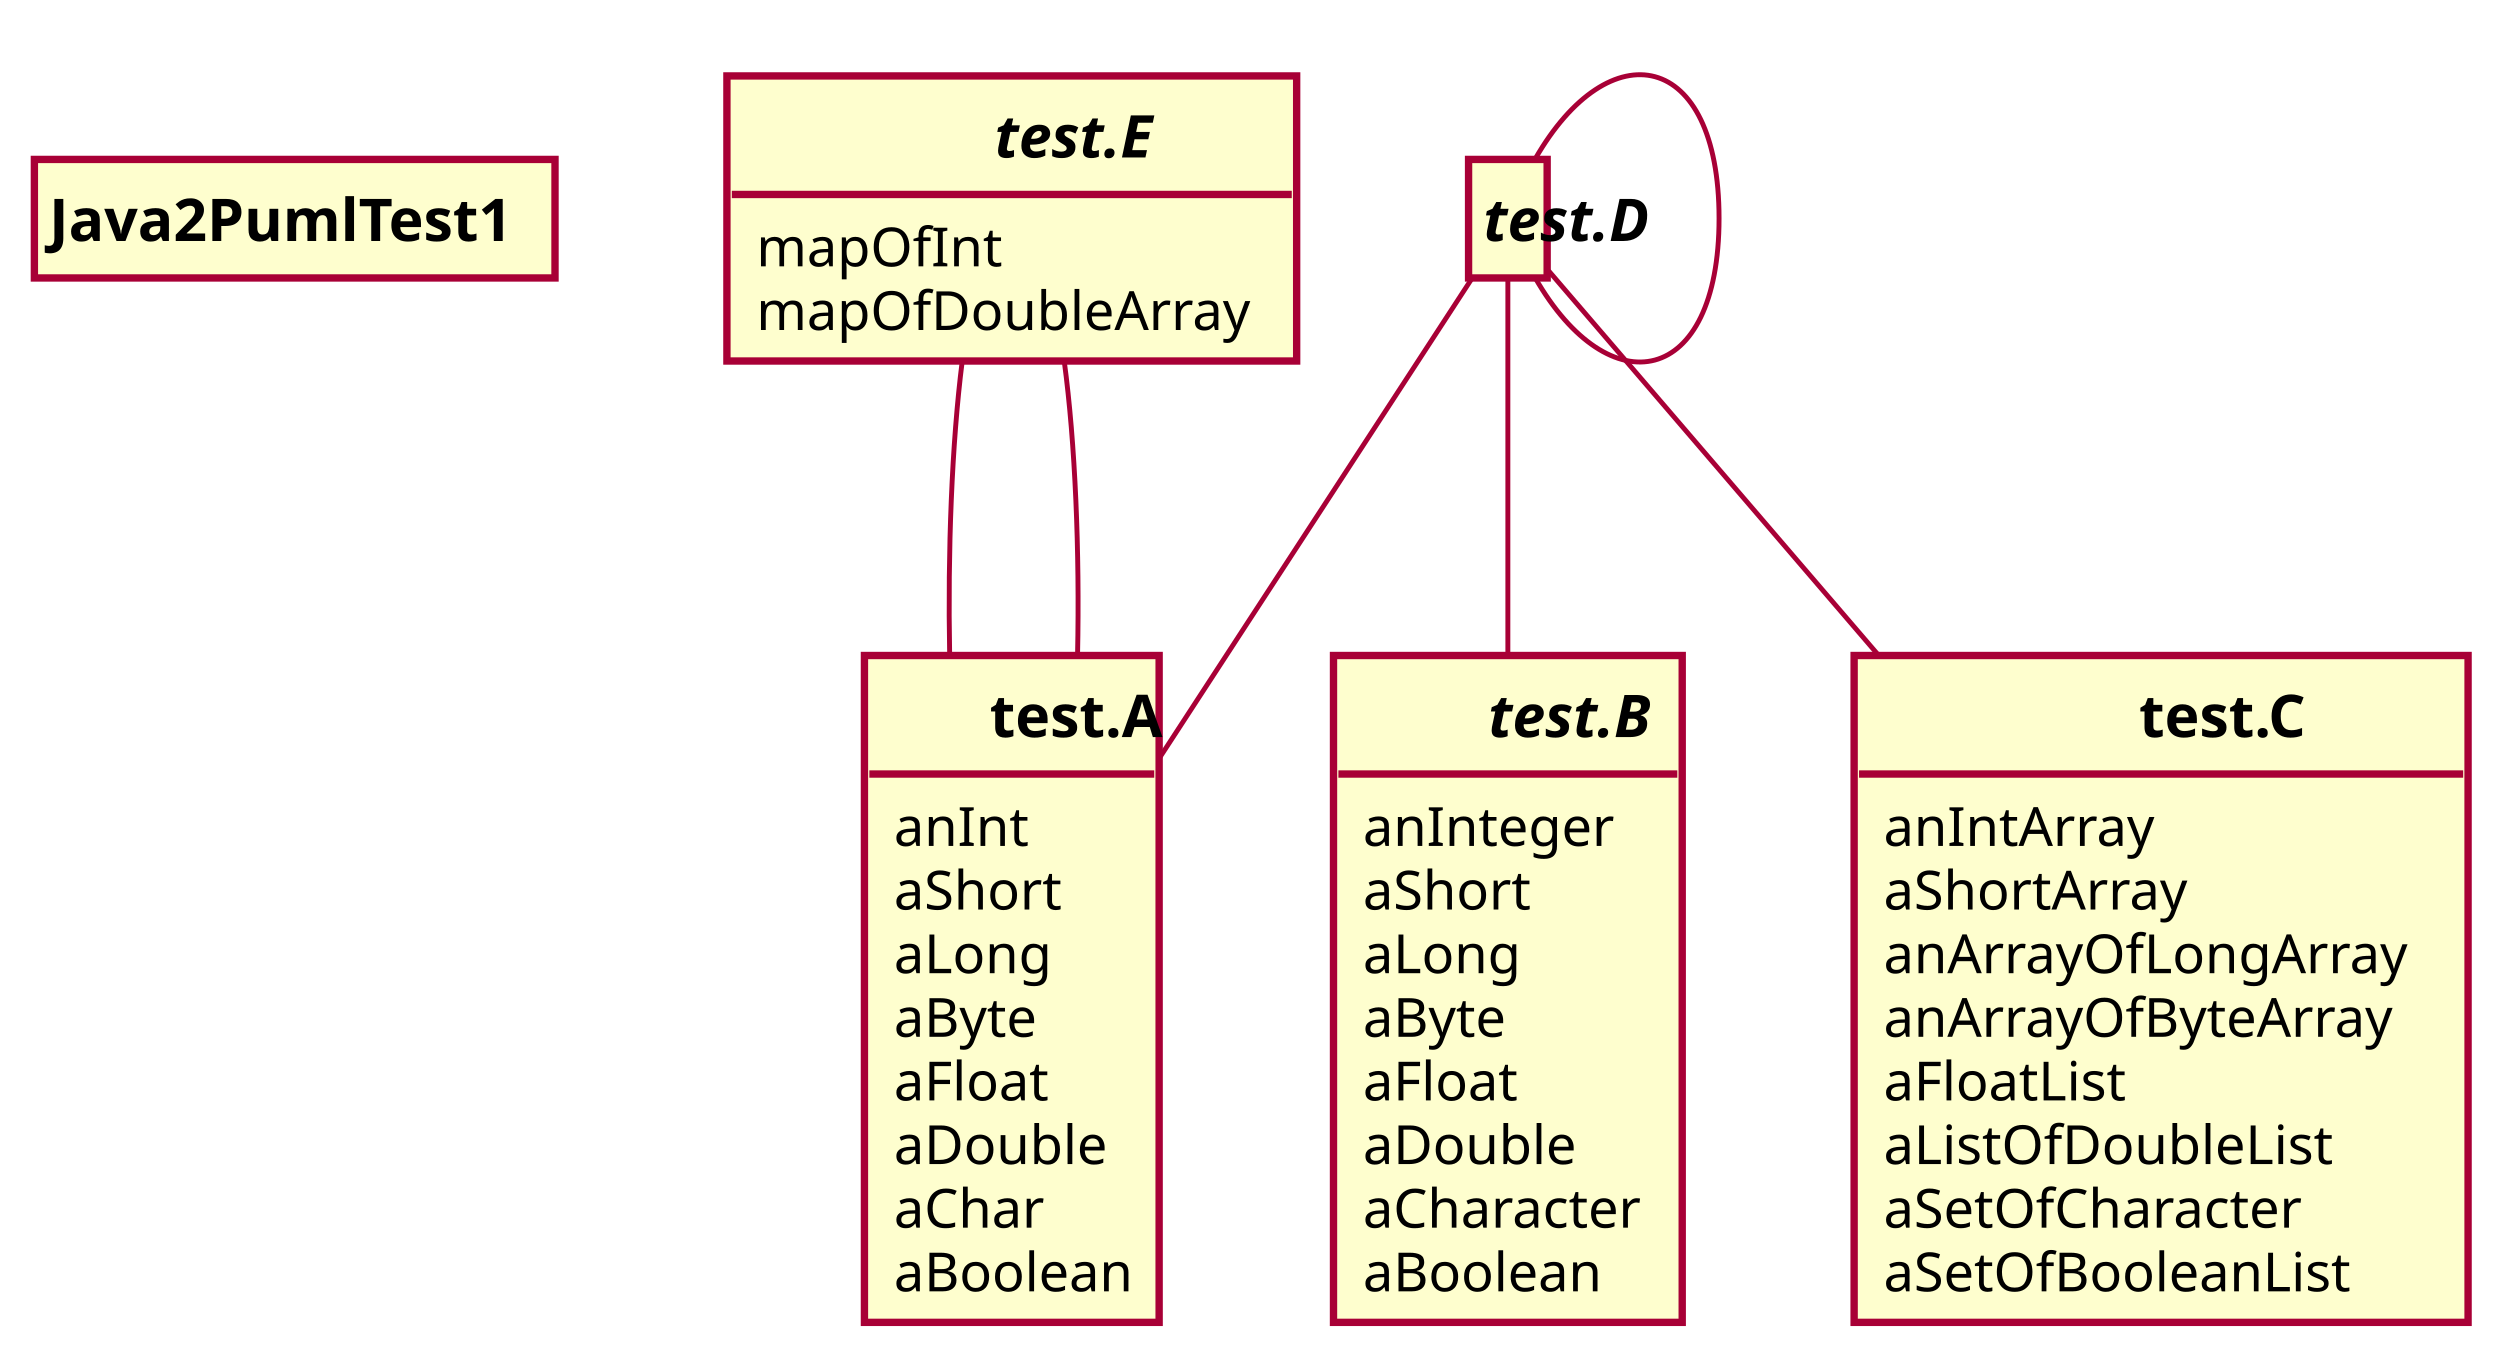
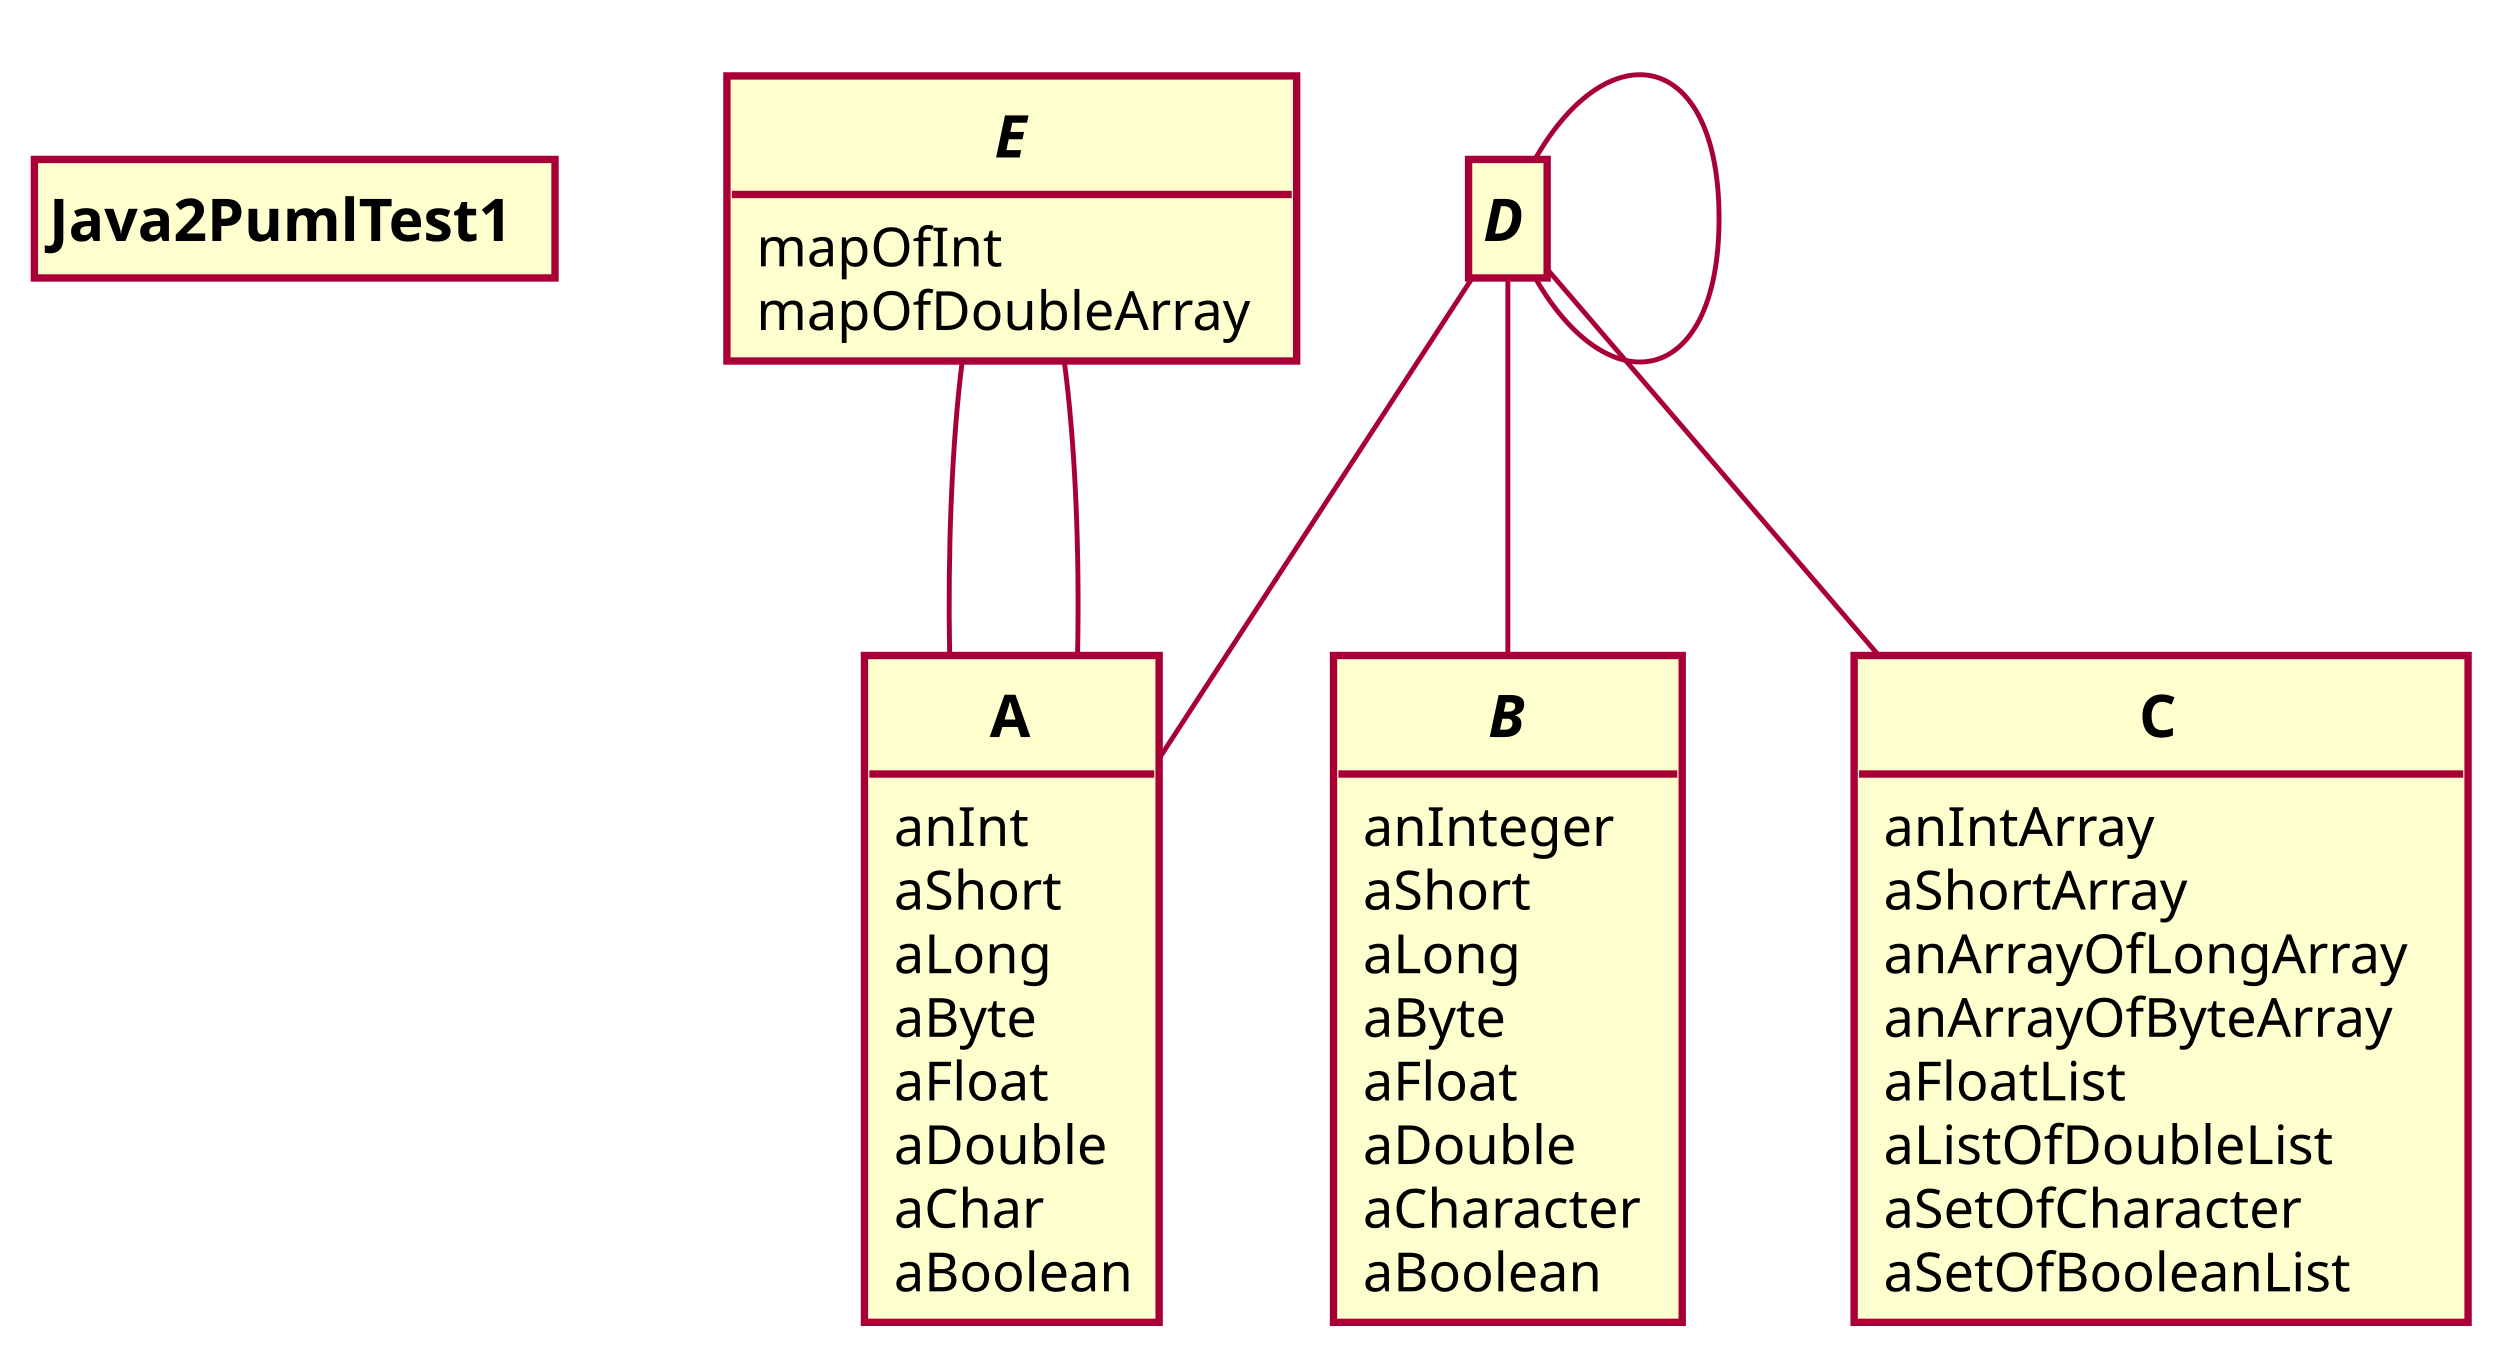
<svg xmlns="http://www.w3.org/2000/svg" contentScriptType="application/ecmascript" contentStyleType="text/css" height="276px" preserveAspectRatio="none" style="width:509px;height:276px;background:#FFFFFF;" version="1.1" viewBox="0 0 509 276" width="509px" zoomAndPan="magnify">
  <defs />
  <g>
    <rect codeLine="9" fill="#FEFECE" height="24.133" id="Java2PumlTest1" style="stroke:#A80036;stroke-width:1.5;" width="106" x="7" y="32.46" />
    <text fill="#000000" font-family="sans-serif" font-size="12" font-weight="bold" lengthAdjust="spacing" textLength="100" x="10" y="49.062">Java2PumlTest1</text>
-     <rect codeLine="13" fill="#FEFECE" height="135.773" id="test.A" style="stroke:#A80036;stroke-width:1.5;" width="60" x="176" y="133.46" />
-     <text fill="#000000" font-family="sans-serif" font-size="12" font-weight="bold" lengthAdjust="spacing" textLength="9" x="201.5" y="150.062">test.A</text>
+     <rect codeLine="13" fill="#FEFECE" height="135.773" id="A" style="stroke:#A80036;stroke-width:1.5;" width="60" x="176" y="133.46" />
+     <text fill="#000000" font-family="sans-serif" font-size="12" font-weight="bold" lengthAdjust="spacing" textLength="9" x="201.5" y="150.062">A</text>
    <line style="stroke:#A80036;stroke-width:1.5;" x1="177" x2="235" y1="157.593" y2="157.593" />
    <text fill="#000000" font-family="sans-serif" font-size="11" lengthAdjust="spacing" textLength="27" x="182" y="172.228">anInt</text>
    <text fill="#000000" font-family="sans-serif" font-size="11" lengthAdjust="spacing" textLength="35" x="182" y="185.183">aShort</text>
    <text fill="#000000" font-family="sans-serif" font-size="11" lengthAdjust="spacing" textLength="33" x="182" y="198.138">aLong</text>
    <text fill="#000000" font-family="sans-serif" font-size="11" lengthAdjust="spacing" textLength="28" x="182" y="211.093">aByte</text>
    <text fill="#000000" font-family="sans-serif" font-size="11" lengthAdjust="spacing" textLength="32" x="182" y="224.048">aFloat</text>
    <text fill="#000000" font-family="sans-serif" font-size="11" lengthAdjust="spacing" textLength="44" x="182" y="237.003">aDouble</text>
    <text fill="#000000" font-family="sans-serif" font-size="11" lengthAdjust="spacing" textLength="32" x="182" y="249.958">aChar</text>
    <text fill="#000000" font-family="sans-serif" font-size="11" lengthAdjust="spacing" textLength="48" x="182" y="262.913">aBoolean</text>
-     <rect codeLine="25" fill="#FEFECE" height="135.773" id="test.B" style="stroke:#A80036;stroke-width:1.5;" width="71" x="271.5" y="133.46" />
-     <text fill="#000000" font-family="sans-serif" font-size="12" font-style="italic" font-weight="bold" lengthAdjust="spacing" textLength="8" x="303" y="150.062">test.B</text>
+     <rect codeLine="25" fill="#FEFECE" height="135.773" id="B" style="stroke:#A80036;stroke-width:1.5;" width="71" x="271.5" y="133.46" />
+     <text fill="#000000" font-family="sans-serif" font-size="12" font-style="italic" font-weight="bold" lengthAdjust="spacing" textLength="8" x="303" y="150.062">B</text>
    <line style="stroke:#A80036;stroke-width:1.5;" x1="272.5" x2="341.5" y1="157.593" y2="157.593" />
    <text fill="#000000" font-family="sans-serif" font-size="11" lengthAdjust="spacing" textLength="51" x="277.5" y="172.228">anInteger</text>
    <text fill="#000000" font-family="sans-serif" font-size="11" lengthAdjust="spacing" textLength="35" x="277.5" y="185.183">aShort</text>
    <text fill="#000000" font-family="sans-serif" font-size="11" lengthAdjust="spacing" textLength="33" x="277.5" y="198.138">aLong</text>
    <text fill="#000000" font-family="sans-serif" font-size="11" lengthAdjust="spacing" textLength="28" x="277.5" y="211.093">aByte</text>
    <text fill="#000000" font-family="sans-serif" font-size="11" lengthAdjust="spacing" textLength="32" x="277.5" y="224.048">aFloat</text>
    <text fill="#000000" font-family="sans-serif" font-size="11" lengthAdjust="spacing" textLength="44" x="277.5" y="237.003">aDouble</text>
    <text fill="#000000" font-family="sans-serif" font-size="11" lengthAdjust="spacing" textLength="59" x="277.5" y="249.958">aCharacter</text>
    <text fill="#000000" font-family="sans-serif" font-size="11" lengthAdjust="spacing" textLength="48" x="277.5" y="262.913">aBoolean</text>
-     <rect codeLine="37" fill="#FEFECE" height="135.773" id="test.C" style="stroke:#A80036;stroke-width:1.5;" width="125" x="377.5" y="133.46" />
-     <text fill="#000000" font-family="sans-serif" font-size="12" font-weight="bold" lengthAdjust="spacing" textLength="9" x="435.5" y="150.062">test.C</text>
+     <rect codeLine="37" fill="#FEFECE" height="135.773" id="C" style="stroke:#A80036;stroke-width:1.5;" width="125" x="377.5" y="133.46" />
+     <text fill="#000000" font-family="sans-serif" font-size="12" font-weight="bold" lengthAdjust="spacing" textLength="9" x="435.5" y="150.062">C</text>
    <line style="stroke:#A80036;stroke-width:1.5;" x1="378.5" x2="501.5" y1="157.593" y2="157.593" />
    <text fill="#000000" font-family="sans-serif" font-size="11" lengthAdjust="spacing" textLength="57" x="383.5" y="172.228">anIntArray</text>
    <text fill="#000000" font-family="sans-serif" font-size="11" lengthAdjust="spacing" textLength="65" x="383.5" y="185.183">aShortArray</text>
    <text fill="#000000" font-family="sans-serif" font-size="11" lengthAdjust="spacing" textLength="113" x="383.5" y="198.138">anArrayOfLongArray</text>
    <text fill="#000000" font-family="sans-serif" font-size="11" lengthAdjust="spacing" textLength="108" x="383.5" y="211.093">anArrayOfByteArray</text>
    <text fill="#000000" font-family="sans-serif" font-size="11" lengthAdjust="spacing" textLength="51" x="383.5" y="224.048">aFloatList</text>
    <text fill="#000000" font-family="sans-serif" font-size="11" lengthAdjust="spacing" textLength="95" x="383.5" y="237.003">aListOfDoubleList</text>
    <text fill="#000000" font-family="sans-serif" font-size="11" lengthAdjust="spacing" textLength="88" x="383.5" y="249.958">aSetOfCharacter</text>
    <text fill="#000000" font-family="sans-serif" font-size="11" lengthAdjust="spacing" textLength="96" x="383.5" y="262.913">aSetOfBooleanList</text>
-     <rect codeLine="49" fill="#FEFECE" height="24.133" id="test.D" style="stroke:#A80036;stroke-width:1.5;" width="16" x="299" y="32.46" />
-     <text fill="#000000" font-family="sans-serif" font-size="12" font-style="italic" font-weight="bold" lengthAdjust="spacing" textLength="10" x="302" y="49.062">test.D</text>
-     <rect codeLine="57" fill="#FEFECE" height="58.043" id="test.E" style="stroke:#A80036;stroke-width:1.5;" width="116" x="148" y="15.46" />
-     <text fill="#000000" font-family="sans-serif" font-size="12" font-style="italic" font-weight="bold" lengthAdjust="spacing" textLength="7" x="202.5" y="32.062">test.E</text>
+     <rect codeLine="49" fill="#FEFECE" height="24.133" id="D" style="stroke:#A80036;stroke-width:1.5;" width="16" x="299" y="32.46" />
+     <text fill="#000000" font-family="sans-serif" font-size="12" font-style="italic" font-weight="bold" lengthAdjust="spacing" textLength="10" x="302" y="49.062">D</text>
+     <rect codeLine="57" fill="#FEFECE" height="58.043" id="E" style="stroke:#A80036;stroke-width:1.5;" width="116" x="148" y="15.46" />
+     <text fill="#000000" font-family="sans-serif" font-size="12" font-style="italic" font-weight="bold" lengthAdjust="spacing" textLength="7" x="202.5" y="32.062">E</text>
    <line style="stroke:#A80036;stroke-width:1.5;" x1="149" x2="263" y1="39.593" y2="39.593" />
    <text fill="#000000" font-family="sans-serif" font-size="11" lengthAdjust="spacing" textLength="50" x="154" y="54.228">mapOfInt</text>
    <text fill="#000000" font-family="sans-serif" font-size="11" lengthAdjust="spacing" textLength="104" x="154" y="67.183">mapOfDoubleArray</text>
-     <path codeLine="53" d="M299.74,56.61 C286.62,76.74 258.29,120.21 236.19,154.13 " fill="none" id="test.D-test.A" style="stroke:#A80036;stroke-width:1.0;" />
-     <path codeLine="54" d="M307,56.61 C307,72.78 307,104.03 307,133.27 " fill="none" id="test.D-test.B" style="stroke:#A80036;stroke-width:1.0;" />
-     <path codeLine="55" d="M315.32,55.16 C328.8,70.86 356.51,103.16 382.4,133.33 " fill="none" id="test.D-test.C" style="stroke:#A80036;stroke-width:1.0;" />
-     <path codeLine="56" d="M312.56,32.36 C327.66,6 350,10.03 350,44.46 C350,78.89 327.66,82.92 312.56,56.56 " fill="none" id="test.D-test.D" style="stroke:#A80036;stroke-width:1.0;" />
-     <path codeLine="63" d="M195.91,73.53 C193.79,90.28 192.94,112.32 193.35,133.32 " fill="none" id="test.E-test.A" style="stroke:#A80036;stroke-width:1.0;" />
-     <path codeLine="64" d="M216.68,73.53 C218.93,90.28 219.83,112.32 219.39,133.32 " fill="none" id="test.E-test.A-1" style="stroke:#A80036;stroke-width:1.0;" />
+     <path codeLine="53" d="M299.74,56.61 C286.62,76.74 258.29,120.21 236.19,154.13 " fill="none" id="D-A" style="stroke:#A80036;stroke-width:1.0;" />
+     <path codeLine="54" d="M307,56.61 C307,72.78 307,104.03 307,133.27 " fill="none" id="D-B" style="stroke:#A80036;stroke-width:1.0;" />
+     <path codeLine="55" d="M315.32,55.16 C328.8,70.86 356.51,103.16 382.4,133.33 " fill="none" id="D-C" style="stroke:#A80036;stroke-width:1.0;" />
+     <path codeLine="56" d="M312.56,32.36 C327.66,6 350,10.03 350,44.46 C350,78.89 327.66,82.92 312.56,56.56 " fill="none" id="D-D" style="stroke:#A80036;stroke-width:1.0;" />
+     <path codeLine="63" d="M195.91,73.53 C193.79,90.28 192.94,112.32 193.35,133.32 " fill="none" id="E-A" style="stroke:#A80036;stroke-width:1.0;" />
+     <path codeLine="64" d="M216.68,73.53 C218.93,90.28 219.83,112.32 219.39,133.32 " fill="none" id="E-A-1" style="stroke:#A80036;stroke-width:1.0;" />
  </g>
</svg>
